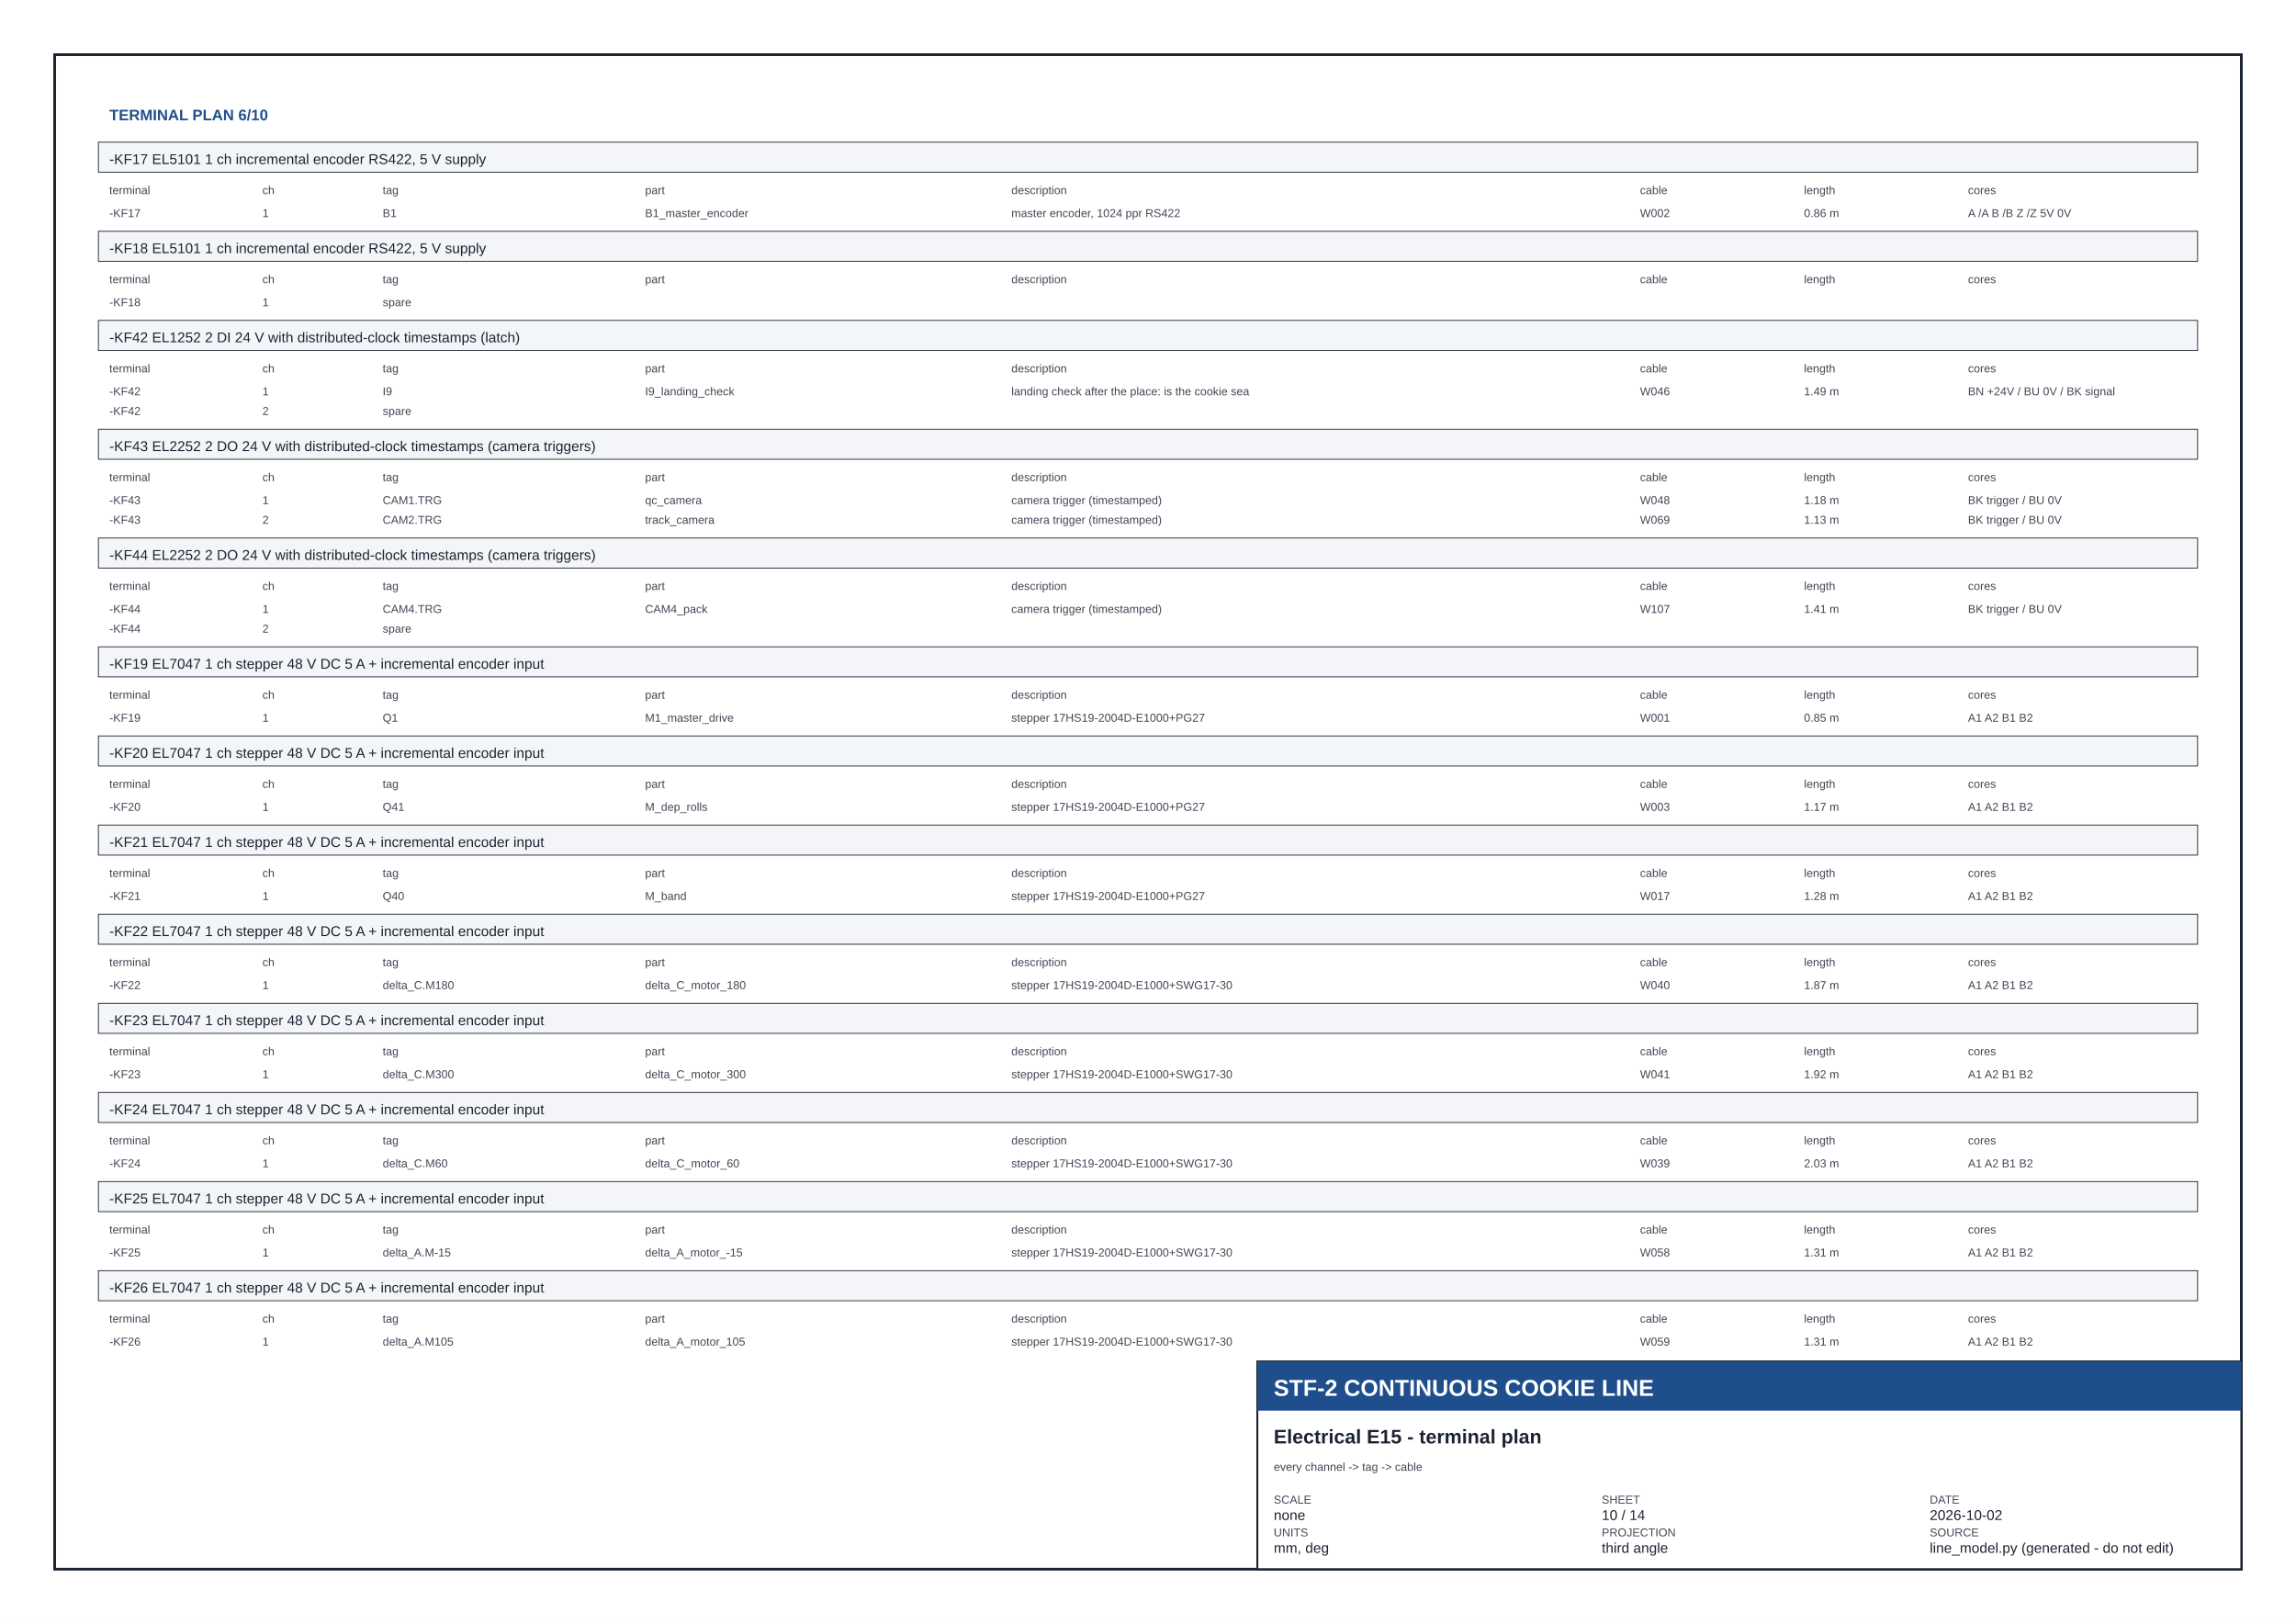
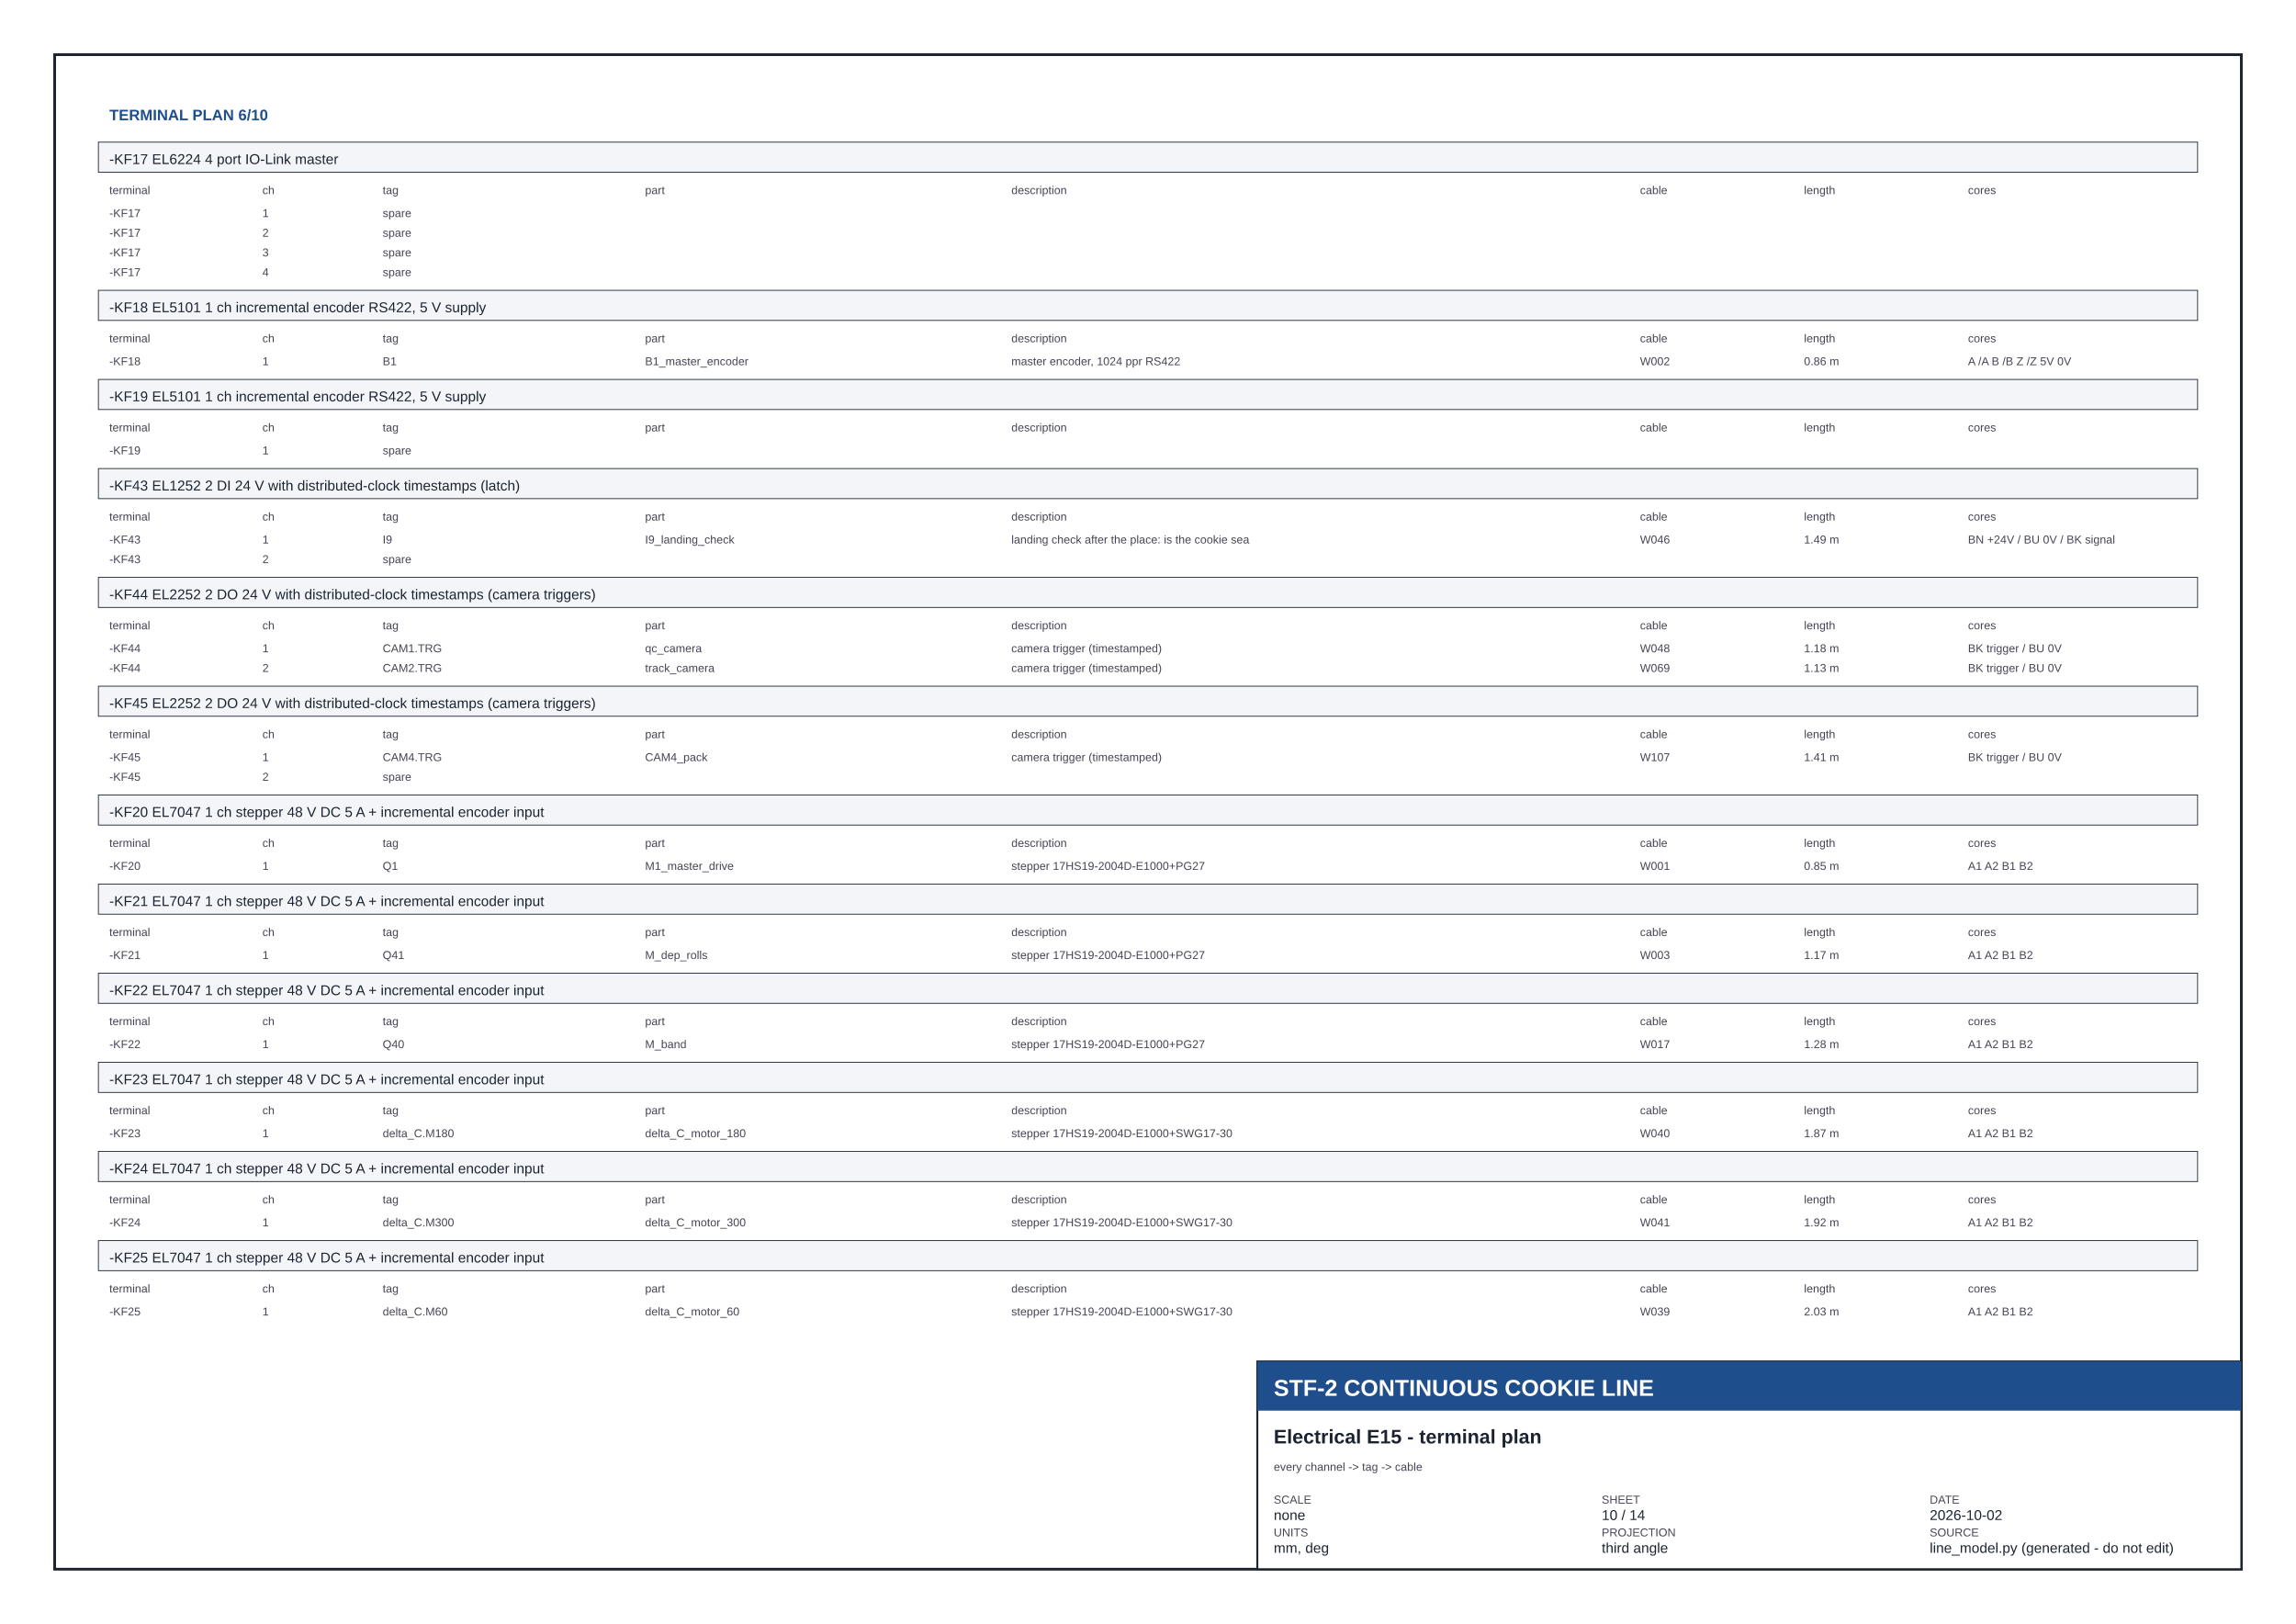
<svg xmlns="http://www.w3.org/2000/svg" width="420mm" height="297mm" viewBox="0 0 420 297">
  <defs>
    <marker id="a" viewBox="0 0 10 10" refX="5" refY="5" markerWidth="4" markerHeight="4" orient="auto-start-reverse">
      <path d="M0,2 L10,5 L0,8 z" fill="#1b2330" />
    </marker>
    <marker id="f" viewBox="0 0 10 10" refX="5" refY="5" markerWidth="5" markerHeight="5" orient="auto">
      <path d="M0,1 L10,5 L0,9 z" fill="#1f4e8c" />
    </marker>
    <pattern id="hatch" width="1.6" height="1.6" patternUnits="userSpaceOnUse" patternTransform="rotate(45)">
      <rect width="1.6" height="1.6" fill="#eef1f5" />
      <line x1="0" y1="0" x2="0" y2="1.6" stroke="#1b2330" stroke-width=".18" />
    </pattern>
  </defs>
  <style>
text{font-family:'Helvetica Neue',Arial,sans-serif;fill:#1b2330}
.vt{font-size:3.2px;font-weight:700;letter-spacing:.3px}
.dt{font-size:2.3px}
.dim{stroke:#1b2330;stroke-width:.15;fill:none}
.ext{stroke:#1b2330;stroke-width:.1}
.tb{font-size:2.6px}.tbh{font-size:4.2px;font-weight:700}.tbs{font-size:2.1px;fill:#445}
.nt{font-size:2.3px}.nh{font-size:2.8px;font-weight:700;fill:#1f4e8c}
.co{font-size:2.1px}.col{stroke:#1f4e8c;stroke-width:.15}
</style>
  <rect width="420" height="297" fill="#ffffff" />
  <rect x="10" y="10" width="400" height="277" fill="none" stroke="#1b2330" stroke-width=".5" />
  <text x="20.0" y="22.0" class="nh" text-anchor="start">TERMINAL PLAN 6/10</text>
  <rect x="18.0" y="26.0" width="384.0" height="5.5" fill="#f3f5f8" stroke="#1b2330" stroke-width="0.15" />
-   <text x="20.0" y="30.0" class="tb" text-anchor="start">-KF17  EL5101  1 ch incremental encoder RS422, 5 V supply</text>
+   <text x="20.0" y="30.0" class="tb" text-anchor="start">-KF17  EL6224  4 port IO-Link master</text>
  <text x="20.0" y="35.5" class="tbs" text-anchor="start">terminal</text>
  <text x="48.0" y="35.5" class="tbs" text-anchor="start">ch</text>
  <text x="70.0" y="35.5" class="tbs" text-anchor="start">tag</text>
  <text x="118.0" y="35.5" class="tbs" text-anchor="start">part</text>
  <text x="185.0" y="35.5" class="tbs" text-anchor="start">description</text>
  <text x="300.0" y="35.5" class="tbs" text-anchor="start">cable</text>
  <text x="330.0" y="35.5" class="tbs" text-anchor="start">length</text>
  <text x="360.0" y="35.5" class="tbs" text-anchor="start">cores</text>
  <text x="20.0" y="39.7" class="tbs" text-anchor="start">-KF17</text>
  <text x="48.0" y="39.7" class="tbs" text-anchor="start">1</text>
-   <text x="70.0" y="39.7" class="tbs" text-anchor="start">B1</text>
-   <text x="118.0" y="39.7" class="tbs" text-anchor="start">B1_master_encoder</text>
-   <text x="185.0" y="39.7" class="tbs" text-anchor="start">master encoder, 1024 ppr RS422</text>
-   <text x="300.0" y="39.7" class="tbs" text-anchor="start">W002</text>
-   <text x="330.0" y="39.7" class="tbs" text-anchor="start">0.86 m</text>
-   <text x="360.0" y="39.7" class="tbs" text-anchor="start">A /A B /B Z /Z 5V 0V</text>
-   <rect x="18.0" y="42.3" width="384.0" height="5.5" fill="#f3f5f8" stroke="#1b2330" stroke-width="0.15" />
-   <text x="20.0" y="46.3" class="tb" text-anchor="start">-KF18  EL5101  1 ch incremental encoder RS422, 5 V supply</text>
-   <text x="20.0" y="51.8" class="tbs" text-anchor="start">terminal</text>
-   <text x="48.0" y="51.8" class="tbs" text-anchor="start">ch</text>
-   <text x="70.0" y="51.8" class="tbs" text-anchor="start">tag</text>
-   <text x="118.0" y="51.8" class="tbs" text-anchor="start">part</text>
-   <text x="185.0" y="51.8" class="tbs" text-anchor="start">description</text>
-   <text x="300.0" y="51.8" class="tbs" text-anchor="start">cable</text>
-   <text x="330.0" y="51.8" class="tbs" text-anchor="start">length</text>
-   <text x="360.0" y="51.8" class="tbs" text-anchor="start">cores</text>
-   <text x="20.0" y="56.0" class="tbs" text-anchor="start">-KF18</text>
-   <text x="48.0" y="56.0" class="tbs" text-anchor="start">1</text>
-   <text x="70.0" y="56.0" class="tbs" text-anchor="start">spare</text>
-   <text x="118.0" y="56.0" class="tbs" text-anchor="start" />
-   <text x="185.0" y="56.0" class="tbs" text-anchor="start" />
-   <text x="300.0" y="56.0" class="tbs" text-anchor="start" />
-   <text x="330.0" y="56.0" class="tbs" text-anchor="start" />
-   <text x="360.0" y="56.0" class="tbs" text-anchor="start" />
-   <rect x="18.0" y="58.6" width="384.0" height="5.5" fill="#f3f5f8" stroke="#1b2330" stroke-width="0.15" />
-   <text x="20.0" y="62.6" class="tb" text-anchor="start">-KF42  EL1252  2 DI 24 V with distributed-clock timestamps (latch)</text>
-   <text x="20.0" y="68.1" class="tbs" text-anchor="start">terminal</text>
-   <text x="48.0" y="68.1" class="tbs" text-anchor="start">ch</text>
-   <text x="70.0" y="68.1" class="tbs" text-anchor="start">tag</text>
-   <text x="118.0" y="68.1" class="tbs" text-anchor="start">part</text>
-   <text x="185.0" y="68.1" class="tbs" text-anchor="start">description</text>
-   <text x="300.0" y="68.1" class="tbs" text-anchor="start">cable</text>
-   <text x="330.0" y="68.1" class="tbs" text-anchor="start">length</text>
-   <text x="360.0" y="68.1" class="tbs" text-anchor="start">cores</text>
-   <text x="20.0" y="72.3" class="tbs" text-anchor="start">-KF42</text>
-   <text x="48.0" y="72.3" class="tbs" text-anchor="start">1</text>
-   <text x="70.0" y="72.3" class="tbs" text-anchor="start">I9</text>
-   <text x="118.0" y="72.3" class="tbs" text-anchor="start">I9_landing_check</text>
-   <text x="185.0" y="72.3" class="tbs" text-anchor="start">landing check after the place: is the cookie sea</text>
-   <text x="300.0" y="72.3" class="tbs" text-anchor="start">W046</text>
-   <text x="330.0" y="72.3" class="tbs" text-anchor="start">1.49 m</text>
-   <text x="360.0" y="72.3" class="tbs" text-anchor="start">BN +24V / BU 0V / BK signal</text>
-   <text x="20.0" y="75.9" class="tbs" text-anchor="start">-KF42</text>
-   <text x="48.0" y="75.9" class="tbs" text-anchor="start">2</text>
-   <text x="70.0" y="75.9" class="tbs" text-anchor="start">spare</text>
-   <text x="118.0" y="75.9" class="tbs" text-anchor="start" />
-   <text x="185.0" y="75.9" class="tbs" text-anchor="start" />
-   <text x="300.0" y="75.9" class="tbs" text-anchor="start" />
-   <text x="330.0" y="75.9" class="tbs" text-anchor="start" />
-   <text x="360.0" y="75.9" class="tbs" text-anchor="start" />
-   <rect x="18.0" y="78.5" width="384.0" height="5.5" fill="#f3f5f8" stroke="#1b2330" stroke-width="0.15" />
-   <text x="20.0" y="82.5" class="tb" text-anchor="start">-KF43  EL2252  2 DO 24 V with distributed-clock timestamps (camera triggers)</text>
-   <text x="20.0" y="88.0" class="tbs" text-anchor="start">terminal</text>
-   <text x="48.0" y="88.0" class="tbs" text-anchor="start">ch</text>
-   <text x="70.0" y="88.0" class="tbs" text-anchor="start">tag</text>
-   <text x="118.0" y="88.0" class="tbs" text-anchor="start">part</text>
-   <text x="185.0" y="88.0" class="tbs" text-anchor="start">description</text>
-   <text x="300.0" y="88.0" class="tbs" text-anchor="start">cable</text>
-   <text x="330.0" y="88.0" class="tbs" text-anchor="start">length</text>
-   <text x="360.0" y="88.0" class="tbs" text-anchor="start">cores</text>
-   <text x="20.0" y="92.2" class="tbs" text-anchor="start">-KF43</text>
-   <text x="48.0" y="92.2" class="tbs" text-anchor="start">1</text>
-   <text x="70.0" y="92.2" class="tbs" text-anchor="start">CAM1.TRG</text>
-   <text x="118.0" y="92.2" class="tbs" text-anchor="start">qc_camera</text>
-   <text x="185.0" y="92.2" class="tbs" text-anchor="start">camera trigger (timestamped)</text>
-   <text x="300.0" y="92.2" class="tbs" text-anchor="start">W048</text>
-   <text x="330.0" y="92.2" class="tbs" text-anchor="start">1.18 m</text>
-   <text x="360.0" y="92.2" class="tbs" text-anchor="start">BK trigger / BU 0V</text>
-   <text x="20.0" y="95.8" class="tbs" text-anchor="start">-KF43</text>
-   <text x="48.0" y="95.8" class="tbs" text-anchor="start">2</text>
-   <text x="70.0" y="95.8" class="tbs" text-anchor="start">CAM2.TRG</text>
-   <text x="118.0" y="95.8" class="tbs" text-anchor="start">track_camera</text>
-   <text x="185.0" y="95.8" class="tbs" text-anchor="start">camera trigger (timestamped)</text>
-   <text x="300.0" y="95.8" class="tbs" text-anchor="start">W069</text>
-   <text x="330.0" y="95.8" class="tbs" text-anchor="start">1.13 m</text>
-   <text x="360.0" y="95.8" class="tbs" text-anchor="start">BK trigger / BU 0V</text>
-   <rect x="18.0" y="98.4" width="384.0" height="5.5" fill="#f3f5f8" stroke="#1b2330" stroke-width="0.15" />
-   <text x="20.0" y="102.4" class="tb" text-anchor="start">-KF44  EL2252  2 DO 24 V with distributed-clock timestamps (camera triggers)</text>
-   <text x="20.0" y="107.9" class="tbs" text-anchor="start">terminal</text>
-   <text x="48.0" y="107.9" class="tbs" text-anchor="start">ch</text>
-   <text x="70.0" y="107.9" class="tbs" text-anchor="start">tag</text>
-   <text x="118.0" y="107.9" class="tbs" text-anchor="start">part</text>
-   <text x="185.0" y="107.9" class="tbs" text-anchor="start">description</text>
-   <text x="300.0" y="107.9" class="tbs" text-anchor="start">cable</text>
-   <text x="330.0" y="107.9" class="tbs" text-anchor="start">length</text>
-   <text x="360.0" y="107.9" class="tbs" text-anchor="start">cores</text>
-   <text x="20.0" y="112.1" class="tbs" text-anchor="start">-KF44</text>
-   <text x="48.0" y="112.1" class="tbs" text-anchor="start">1</text>
-   <text x="70.0" y="112.1" class="tbs" text-anchor="start">CAM4.TRG</text>
-   <text x="118.0" y="112.1" class="tbs" text-anchor="start">CAM4_pack</text>
-   <text x="185.0" y="112.1" class="tbs" text-anchor="start">camera trigger (timestamped)</text>
-   <text x="300.0" y="112.1" class="tbs" text-anchor="start">W107</text>
-   <text x="330.0" y="112.1" class="tbs" text-anchor="start">1.41 m</text>
-   <text x="360.0" y="112.1" class="tbs" text-anchor="start">BK trigger / BU 0V</text>
-   <text x="20.0" y="115.7" class="tbs" text-anchor="start">-KF44</text>
-   <text x="48.0" y="115.7" class="tbs" text-anchor="start">2</text>
-   <text x="70.0" y="115.7" class="tbs" text-anchor="start">spare</text>
-   <text x="118.0" y="115.7" class="tbs" text-anchor="start" />
-   <text x="185.0" y="115.7" class="tbs" text-anchor="start" />
-   <text x="300.0" y="115.7" class="tbs" text-anchor="start" />
-   <text x="330.0" y="115.7" class="tbs" text-anchor="start" />
-   <text x="360.0" y="115.7" class="tbs" text-anchor="start" />
-   <rect x="18.0" y="118.3" width="384.0" height="5.5" fill="#f3f5f8" stroke="#1b2330" stroke-width="0.15" />
-   <text x="20.0" y="122.3" class="tb" text-anchor="start">-KF19  EL7047  1 ch stepper 48 V DC 5 A + incremental encoder input</text>
-   <text x="20.0" y="127.8" class="tbs" text-anchor="start">terminal</text>
-   <text x="48.0" y="127.8" class="tbs" text-anchor="start">ch</text>
-   <text x="70.0" y="127.8" class="tbs" text-anchor="start">tag</text>
-   <text x="118.0" y="127.8" class="tbs" text-anchor="start">part</text>
-   <text x="185.0" y="127.8" class="tbs" text-anchor="start">description</text>
-   <text x="300.0" y="127.8" class="tbs" text-anchor="start">cable</text>
-   <text x="330.0" y="127.8" class="tbs" text-anchor="start">length</text>
-   <text x="360.0" y="127.8" class="tbs" text-anchor="start">cores</text>
-   <text x="20.0" y="132.0" class="tbs" text-anchor="start">-KF19</text>
-   <text x="48.0" y="132.0" class="tbs" text-anchor="start">1</text>
-   <text x="70.0" y="132.0" class="tbs" text-anchor="start">Q1</text>
-   <text x="118.0" y="132.0" class="tbs" text-anchor="start">M1_master_drive</text>
-   <text x="185.0" y="132.0" class="tbs" text-anchor="start">stepper 17HS19-2004D-E1000+PG27</text>
-   <text x="300.0" y="132.0" class="tbs" text-anchor="start">W001</text>
-   <text x="330.0" y="132.0" class="tbs" text-anchor="start">0.85 m</text>
-   <text x="360.0" y="132.0" class="tbs" text-anchor="start">A1 A2 B1 B2</text>
-   <rect x="18.0" y="134.6" width="384.0" height="5.5" fill="#f3f5f8" stroke="#1b2330" stroke-width="0.15" />
-   <text x="20.0" y="138.6" class="tb" text-anchor="start">-KF20  EL7047  1 ch stepper 48 V DC 5 A + incremental encoder input</text>
-   <text x="20.0" y="144.1" class="tbs" text-anchor="start">terminal</text>
-   <text x="48.0" y="144.1" class="tbs" text-anchor="start">ch</text>
-   <text x="70.0" y="144.1" class="tbs" text-anchor="start">tag</text>
-   <text x="118.0" y="144.1" class="tbs" text-anchor="start">part</text>
-   <text x="185.0" y="144.1" class="tbs" text-anchor="start">description</text>
-   <text x="300.0" y="144.1" class="tbs" text-anchor="start">cable</text>
-   <text x="330.0" y="144.1" class="tbs" text-anchor="start">length</text>
-   <text x="360.0" y="144.1" class="tbs" text-anchor="start">cores</text>
-   <text x="20.0" y="148.3" class="tbs" text-anchor="start">-KF20</text>
-   <text x="48.0" y="148.3" class="tbs" text-anchor="start">1</text>
-   <text x="70.0" y="148.3" class="tbs" text-anchor="start">Q41</text>
-   <text x="118.0" y="148.3" class="tbs" text-anchor="start">M_dep_rolls</text>
-   <text x="185.0" y="148.3" class="tbs" text-anchor="start">stepper 17HS19-2004D-E1000+PG27</text>
-   <text x="300.0" y="148.3" class="tbs" text-anchor="start">W003</text>
-   <text x="330.0" y="148.3" class="tbs" text-anchor="start">1.17 m</text>
-   <text x="360.0" y="148.3" class="tbs" text-anchor="start">A1 A2 B1 B2</text>
-   <rect x="18.0" y="150.9" width="384.0" height="5.5" fill="#f3f5f8" stroke="#1b2330" stroke-width="0.15" />
-   <text x="20.0" y="154.9" class="tb" text-anchor="start">-KF21  EL7047  1 ch stepper 48 V DC 5 A + incremental encoder input</text>
-   <text x="20.0" y="160.4" class="tbs" text-anchor="start">terminal</text>
-   <text x="48.0" y="160.4" class="tbs" text-anchor="start">ch</text>
-   <text x="70.0" y="160.4" class="tbs" text-anchor="start">tag</text>
-   <text x="118.0" y="160.4" class="tbs" text-anchor="start">part</text>
-   <text x="185.0" y="160.4" class="tbs" text-anchor="start">description</text>
-   <text x="300.0" y="160.4" class="tbs" text-anchor="start">cable</text>
-   <text x="330.0" y="160.4" class="tbs" text-anchor="start">length</text>
-   <text x="360.0" y="160.4" class="tbs" text-anchor="start">cores</text>
-   <text x="20.0" y="164.6" class="tbs" text-anchor="start">-KF21</text>
-   <text x="48.0" y="164.6" class="tbs" text-anchor="start">1</text>
-   <text x="70.0" y="164.6" class="tbs" text-anchor="start">Q40</text>
-   <text x="118.0" y="164.6" class="tbs" text-anchor="start">M_band</text>
-   <text x="185.0" y="164.6" class="tbs" text-anchor="start">stepper 17HS19-2004D-E1000+PG27</text>
-   <text x="300.0" y="164.6" class="tbs" text-anchor="start">W017</text>
-   <text x="330.0" y="164.6" class="tbs" text-anchor="start">1.28 m</text>
-   <text x="360.0" y="164.6" class="tbs" text-anchor="start">A1 A2 B1 B2</text>
-   <rect x="18.0" y="167.2" width="384.0" height="5.5" fill="#f3f5f8" stroke="#1b2330" stroke-width="0.15" />
-   <text x="20.0" y="171.2" class="tb" text-anchor="start">-KF22  EL7047  1 ch stepper 48 V DC 5 A + incremental encoder input</text>
-   <text x="20.0" y="176.7" class="tbs" text-anchor="start">terminal</text>
-   <text x="48.0" y="176.7" class="tbs" text-anchor="start">ch</text>
-   <text x="70.0" y="176.7" class="tbs" text-anchor="start">tag</text>
-   <text x="118.0" y="176.7" class="tbs" text-anchor="start">part</text>
-   <text x="185.0" y="176.7" class="tbs" text-anchor="start">description</text>
-   <text x="300.0" y="176.7" class="tbs" text-anchor="start">cable</text>
-   <text x="330.0" y="176.7" class="tbs" text-anchor="start">length</text>
-   <text x="360.0" y="176.7" class="tbs" text-anchor="start">cores</text>
-   <text x="20.0" y="180.9" class="tbs" text-anchor="start">-KF22</text>
-   <text x="48.0" y="180.9" class="tbs" text-anchor="start">1</text>
-   <text x="70.0" y="180.9" class="tbs" text-anchor="start">delta_C.M180</text>
-   <text x="118.0" y="180.9" class="tbs" text-anchor="start">delta_C_motor_180</text>
-   <text x="185.0" y="180.9" class="tbs" text-anchor="start">stepper 17HS19-2004D-E1000+SWG17-30</text>
-   <text x="300.0" y="180.9" class="tbs" text-anchor="start">W040</text>
-   <text x="330.0" y="180.9" class="tbs" text-anchor="start">1.87 m</text>
-   <text x="360.0" y="180.9" class="tbs" text-anchor="start">A1 A2 B1 B2</text>
-   <rect x="18.0" y="183.5" width="384.0" height="5.5" fill="#f3f5f8" stroke="#1b2330" stroke-width="0.15" />
-   <text x="20.0" y="187.5" class="tb" text-anchor="start">-KF23  EL7047  1 ch stepper 48 V DC 5 A + incremental encoder input</text>
-   <text x="20.0" y="193.0" class="tbs" text-anchor="start">terminal</text>
-   <text x="48.0" y="193.0" class="tbs" text-anchor="start">ch</text>
-   <text x="70.0" y="193.0" class="tbs" text-anchor="start">tag</text>
-   <text x="118.0" y="193.0" class="tbs" text-anchor="start">part</text>
-   <text x="185.0" y="193.0" class="tbs" text-anchor="start">description</text>
-   <text x="300.0" y="193.0" class="tbs" text-anchor="start">cable</text>
-   <text x="330.0" y="193.0" class="tbs" text-anchor="start">length</text>
-   <text x="360.0" y="193.0" class="tbs" text-anchor="start">cores</text>
-   <text x="20.0" y="197.2" class="tbs" text-anchor="start">-KF23</text>
-   <text x="48.0" y="197.2" class="tbs" text-anchor="start">1</text>
-   <text x="70.0" y="197.2" class="tbs" text-anchor="start">delta_C.M300</text>
-   <text x="118.0" y="197.2" class="tbs" text-anchor="start">delta_C_motor_300</text>
-   <text x="185.0" y="197.2" class="tbs" text-anchor="start">stepper 17HS19-2004D-E1000+SWG17-30</text>
-   <text x="300.0" y="197.2" class="tbs" text-anchor="start">W041</text>
-   <text x="330.0" y="197.2" class="tbs" text-anchor="start">1.92 m</text>
-   <text x="360.0" y="197.2" class="tbs" text-anchor="start">A1 A2 B1 B2</text>
-   <rect x="18.0" y="199.8" width="384.0" height="5.5" fill="#f3f5f8" stroke="#1b2330" stroke-width="0.15" />
-   <text x="20.0" y="203.8" class="tb" text-anchor="start">-KF24  EL7047  1 ch stepper 48 V DC 5 A + incremental encoder input</text>
-   <text x="20.0" y="209.3" class="tbs" text-anchor="start">terminal</text>
-   <text x="48.0" y="209.3" class="tbs" text-anchor="start">ch</text>
-   <text x="70.0" y="209.3" class="tbs" text-anchor="start">tag</text>
-   <text x="118.0" y="209.3" class="tbs" text-anchor="start">part</text>
-   <text x="185.0" y="209.3" class="tbs" text-anchor="start">description</text>
-   <text x="300.0" y="209.3" class="tbs" text-anchor="start">cable</text>
-   <text x="330.0" y="209.3" class="tbs" text-anchor="start">length</text>
-   <text x="360.0" y="209.3" class="tbs" text-anchor="start">cores</text>
-   <text x="20.0" y="213.5" class="tbs" text-anchor="start">-KF24</text>
-   <text x="48.0" y="213.5" class="tbs" text-anchor="start">1</text>
-   <text x="70.0" y="213.5" class="tbs" text-anchor="start">delta_C.M60</text>
-   <text x="118.0" y="213.5" class="tbs" text-anchor="start">delta_C_motor_60</text>
-   <text x="185.0" y="213.5" class="tbs" text-anchor="start">stepper 17HS19-2004D-E1000+SWG17-30</text>
-   <text x="300.0" y="213.5" class="tbs" text-anchor="start">W039</text>
-   <text x="330.0" y="213.5" class="tbs" text-anchor="start">2.03 m</text>
-   <text x="360.0" y="213.5" class="tbs" text-anchor="start">A1 A2 B1 B2</text>
-   <rect x="18.0" y="216.1" width="384.0" height="5.5" fill="#f3f5f8" stroke="#1b2330" stroke-width="0.15" />
-   <text x="20.0" y="220.1" class="tb" text-anchor="start">-KF25  EL7047  1 ch stepper 48 V DC 5 A + incremental encoder input</text>
-   <text x="20.0" y="225.6" class="tbs" text-anchor="start">terminal</text>
-   <text x="48.0" y="225.6" class="tbs" text-anchor="start">ch</text>
-   <text x="70.0" y="225.6" class="tbs" text-anchor="start">tag</text>
-   <text x="118.0" y="225.6" class="tbs" text-anchor="start">part</text>
-   <text x="185.0" y="225.6" class="tbs" text-anchor="start">description</text>
-   <text x="300.0" y="225.6" class="tbs" text-anchor="start">cable</text>
-   <text x="330.0" y="225.6" class="tbs" text-anchor="start">length</text>
-   <text x="360.0" y="225.6" class="tbs" text-anchor="start">cores</text>
-   <text x="20.0" y="229.8" class="tbs" text-anchor="start">-KF25</text>
-   <text x="48.0" y="229.8" class="tbs" text-anchor="start">1</text>
-   <text x="70.0" y="229.8" class="tbs" text-anchor="start">delta_A.M-15</text>
-   <text x="118.0" y="229.8" class="tbs" text-anchor="start">delta_A_motor_-15</text>
-   <text x="185.0" y="229.8" class="tbs" text-anchor="start">stepper 17HS19-2004D-E1000+SWG17-30</text>
-   <text x="300.0" y="229.8" class="tbs" text-anchor="start">W058</text>
-   <text x="330.0" y="229.8" class="tbs" text-anchor="start">1.31 m</text>
-   <text x="360.0" y="229.8" class="tbs" text-anchor="start">A1 A2 B1 B2</text>
-   <rect x="18.0" y="232.4" width="384.0" height="5.5" fill="#f3f5f8" stroke="#1b2330" stroke-width="0.15" />
-   <text x="20.0" y="236.4" class="tb" text-anchor="start">-KF26  EL7047  1 ch stepper 48 V DC 5 A + incremental encoder input</text>
-   <text x="20.0" y="241.9" class="tbs" text-anchor="start">terminal</text>
-   <text x="48.0" y="241.9" class="tbs" text-anchor="start">ch</text>
-   <text x="70.0" y="241.9" class="tbs" text-anchor="start">tag</text>
-   <text x="118.0" y="241.9" class="tbs" text-anchor="start">part</text>
-   <text x="185.0" y="241.9" class="tbs" text-anchor="start">description</text>
-   <text x="300.0" y="241.9" class="tbs" text-anchor="start">cable</text>
-   <text x="330.0" y="241.9" class="tbs" text-anchor="start">length</text>
-   <text x="360.0" y="241.9" class="tbs" text-anchor="start">cores</text>
-   <text x="20.0" y="246.1" class="tbs" text-anchor="start">-KF26</text>
-   <text x="48.0" y="246.1" class="tbs" text-anchor="start">1</text>
-   <text x="70.0" y="246.1" class="tbs" text-anchor="start">delta_A.M105</text>
-   <text x="118.0" y="246.1" class="tbs" text-anchor="start">delta_A_motor_105</text>
-   <text x="185.0" y="246.1" class="tbs" text-anchor="start">stepper 17HS19-2004D-E1000+SWG17-30</text>
-   <text x="300.0" y="246.1" class="tbs" text-anchor="start">W059</text>
-   <text x="330.0" y="246.1" class="tbs" text-anchor="start">1.31 m</text>
-   <text x="360.0" y="246.1" class="tbs" text-anchor="start">A1 A2 B1 B2</text>
+   <text x="70.0" y="39.7" class="tbs" text-anchor="start">spare</text>
+   <text x="118.0" y="39.7" class="tbs" text-anchor="start" />
+   <text x="185.0" y="39.7" class="tbs" text-anchor="start" />
+   <text x="300.0" y="39.7" class="tbs" text-anchor="start" />
+   <text x="330.0" y="39.7" class="tbs" text-anchor="start" />
+   <text x="360.0" y="39.7" class="tbs" text-anchor="start" />
+   <text x="20.0" y="43.3" class="tbs" text-anchor="start">-KF17</text>
+   <text x="48.0" y="43.3" class="tbs" text-anchor="start">2</text>
+   <text x="70.0" y="43.3" class="tbs" text-anchor="start">spare</text>
+   <text x="118.0" y="43.3" class="tbs" text-anchor="start" />
+   <text x="185.0" y="43.3" class="tbs" text-anchor="start" />
+   <text x="300.0" y="43.3" class="tbs" text-anchor="start" />
+   <text x="330.0" y="43.3" class="tbs" text-anchor="start" />
+   <text x="360.0" y="43.3" class="tbs" text-anchor="start" />
+   <text x="20.0" y="46.9" class="tbs" text-anchor="start">-KF17</text>
+   <text x="48.0" y="46.9" class="tbs" text-anchor="start">3</text>
+   <text x="70.0" y="46.9" class="tbs" text-anchor="start">spare</text>
+   <text x="118.0" y="46.9" class="tbs" text-anchor="start" />
+   <text x="185.0" y="46.9" class="tbs" text-anchor="start" />
+   <text x="300.0" y="46.9" class="tbs" text-anchor="start" />
+   <text x="330.0" y="46.9" class="tbs" text-anchor="start" />
+   <text x="360.0" y="46.9" class="tbs" text-anchor="start" />
+   <text x="20.0" y="50.5" class="tbs" text-anchor="start">-KF17</text>
+   <text x="48.0" y="50.5" class="tbs" text-anchor="start">4</text>
+   <text x="70.0" y="50.5" class="tbs" text-anchor="start">spare</text>
+   <text x="118.0" y="50.5" class="tbs" text-anchor="start" />
+   <text x="185.0" y="50.5" class="tbs" text-anchor="start" />
+   <text x="300.0" y="50.5" class="tbs" text-anchor="start" />
+   <text x="330.0" y="50.5" class="tbs" text-anchor="start" />
+   <text x="360.0" y="50.5" class="tbs" text-anchor="start" />
+   <rect x="18.0" y="53.1" width="384.0" height="5.5" fill="#f3f5f8" stroke="#1b2330" stroke-width="0.15" />
+   <text x="20.0" y="57.1" class="tb" text-anchor="start">-KF18  EL5101  1 ch incremental encoder RS422, 5 V supply</text>
+   <text x="20.0" y="62.6" class="tbs" text-anchor="start">terminal</text>
+   <text x="48.0" y="62.6" class="tbs" text-anchor="start">ch</text>
+   <text x="70.0" y="62.6" class="tbs" text-anchor="start">tag</text>
+   <text x="118.0" y="62.6" class="tbs" text-anchor="start">part</text>
+   <text x="185.0" y="62.6" class="tbs" text-anchor="start">description</text>
+   <text x="300.0" y="62.6" class="tbs" text-anchor="start">cable</text>
+   <text x="330.0" y="62.6" class="tbs" text-anchor="start">length</text>
+   <text x="360.0" y="62.6" class="tbs" text-anchor="start">cores</text>
+   <text x="20.0" y="66.8" class="tbs" text-anchor="start">-KF18</text>
+   <text x="48.0" y="66.8" class="tbs" text-anchor="start">1</text>
+   <text x="70.0" y="66.8" class="tbs" text-anchor="start">B1</text>
+   <text x="118.0" y="66.8" class="tbs" text-anchor="start">B1_master_encoder</text>
+   <text x="185.0" y="66.8" class="tbs" text-anchor="start">master encoder, 1024 ppr RS422</text>
+   <text x="300.0" y="66.8" class="tbs" text-anchor="start">W002</text>
+   <text x="330.0" y="66.8" class="tbs" text-anchor="start">0.86 m</text>
+   <text x="360.0" y="66.8" class="tbs" text-anchor="start">A /A B /B Z /Z 5V 0V</text>
+   <rect x="18.0" y="69.4" width="384.0" height="5.5" fill="#f3f5f8" stroke="#1b2330" stroke-width="0.15" />
+   <text x="20.0" y="73.4" class="tb" text-anchor="start">-KF19  EL5101  1 ch incremental encoder RS422, 5 V supply</text>
+   <text x="20.0" y="78.9" class="tbs" text-anchor="start">terminal</text>
+   <text x="48.0" y="78.9" class="tbs" text-anchor="start">ch</text>
+   <text x="70.0" y="78.9" class="tbs" text-anchor="start">tag</text>
+   <text x="118.0" y="78.9" class="tbs" text-anchor="start">part</text>
+   <text x="185.0" y="78.9" class="tbs" text-anchor="start">description</text>
+   <text x="300.0" y="78.9" class="tbs" text-anchor="start">cable</text>
+   <text x="330.0" y="78.9" class="tbs" text-anchor="start">length</text>
+   <text x="360.0" y="78.9" class="tbs" text-anchor="start">cores</text>
+   <text x="20.0" y="83.1" class="tbs" text-anchor="start">-KF19</text>
+   <text x="48.0" y="83.1" class="tbs" text-anchor="start">1</text>
+   <text x="70.0" y="83.1" class="tbs" text-anchor="start">spare</text>
+   <text x="118.0" y="83.1" class="tbs" text-anchor="start" />
+   <text x="185.0" y="83.1" class="tbs" text-anchor="start" />
+   <text x="300.0" y="83.1" class="tbs" text-anchor="start" />
+   <text x="330.0" y="83.1" class="tbs" text-anchor="start" />
+   <text x="360.0" y="83.1" class="tbs" text-anchor="start" />
+   <rect x="18.0" y="85.7" width="384.0" height="5.5" fill="#f3f5f8" stroke="#1b2330" stroke-width="0.15" />
+   <text x="20.0" y="89.7" class="tb" text-anchor="start">-KF43  EL1252  2 DI 24 V with distributed-clock timestamps (latch)</text>
+   <text x="20.0" y="95.2" class="tbs" text-anchor="start">terminal</text>
+   <text x="48.0" y="95.2" class="tbs" text-anchor="start">ch</text>
+   <text x="70.0" y="95.2" class="tbs" text-anchor="start">tag</text>
+   <text x="118.0" y="95.2" class="tbs" text-anchor="start">part</text>
+   <text x="185.0" y="95.2" class="tbs" text-anchor="start">description</text>
+   <text x="300.0" y="95.2" class="tbs" text-anchor="start">cable</text>
+   <text x="330.0" y="95.2" class="tbs" text-anchor="start">length</text>
+   <text x="360.0" y="95.2" class="tbs" text-anchor="start">cores</text>
+   <text x="20.0" y="99.4" class="tbs" text-anchor="start">-KF43</text>
+   <text x="48.0" y="99.4" class="tbs" text-anchor="start">1</text>
+   <text x="70.0" y="99.4" class="tbs" text-anchor="start">I9</text>
+   <text x="118.0" y="99.4" class="tbs" text-anchor="start">I9_landing_check</text>
+   <text x="185.0" y="99.4" class="tbs" text-anchor="start">landing check after the place: is the cookie sea</text>
+   <text x="300.0" y="99.4" class="tbs" text-anchor="start">W046</text>
+   <text x="330.0" y="99.4" class="tbs" text-anchor="start">1.49 m</text>
+   <text x="360.0" y="99.4" class="tbs" text-anchor="start">BN +24V / BU 0V / BK signal</text>
+   <text x="20.0" y="103.0" class="tbs" text-anchor="start">-KF43</text>
+   <text x="48.0" y="103.0" class="tbs" text-anchor="start">2</text>
+   <text x="70.0" y="103.0" class="tbs" text-anchor="start">spare</text>
+   <text x="118.0" y="103.0" class="tbs" text-anchor="start" />
+   <text x="185.0" y="103.0" class="tbs" text-anchor="start" />
+   <text x="300.0" y="103.0" class="tbs" text-anchor="start" />
+   <text x="330.0" y="103.0" class="tbs" text-anchor="start" />
+   <text x="360.0" y="103.0" class="tbs" text-anchor="start" />
+   <rect x="18.0" y="105.6" width="384.0" height="5.5" fill="#f3f5f8" stroke="#1b2330" stroke-width="0.15" />
+   <text x="20.0" y="109.6" class="tb" text-anchor="start">-KF44  EL2252  2 DO 24 V with distributed-clock timestamps (camera triggers)</text>
+   <text x="20.0" y="115.1" class="tbs" text-anchor="start">terminal</text>
+   <text x="48.0" y="115.1" class="tbs" text-anchor="start">ch</text>
+   <text x="70.0" y="115.1" class="tbs" text-anchor="start">tag</text>
+   <text x="118.0" y="115.1" class="tbs" text-anchor="start">part</text>
+   <text x="185.0" y="115.1" class="tbs" text-anchor="start">description</text>
+   <text x="300.0" y="115.1" class="tbs" text-anchor="start">cable</text>
+   <text x="330.0" y="115.1" class="tbs" text-anchor="start">length</text>
+   <text x="360.0" y="115.1" class="tbs" text-anchor="start">cores</text>
+   <text x="20.0" y="119.3" class="tbs" text-anchor="start">-KF44</text>
+   <text x="48.0" y="119.3" class="tbs" text-anchor="start">1</text>
+   <text x="70.0" y="119.3" class="tbs" text-anchor="start">CAM1.TRG</text>
+   <text x="118.0" y="119.3" class="tbs" text-anchor="start">qc_camera</text>
+   <text x="185.0" y="119.3" class="tbs" text-anchor="start">camera trigger (timestamped)</text>
+   <text x="300.0" y="119.3" class="tbs" text-anchor="start">W048</text>
+   <text x="330.0" y="119.3" class="tbs" text-anchor="start">1.18 m</text>
+   <text x="360.0" y="119.3" class="tbs" text-anchor="start">BK trigger / BU 0V</text>
+   <text x="20.0" y="122.9" class="tbs" text-anchor="start">-KF44</text>
+   <text x="48.0" y="122.9" class="tbs" text-anchor="start">2</text>
+   <text x="70.0" y="122.9" class="tbs" text-anchor="start">CAM2.TRG</text>
+   <text x="118.0" y="122.9" class="tbs" text-anchor="start">track_camera</text>
+   <text x="185.0" y="122.9" class="tbs" text-anchor="start">camera trigger (timestamped)</text>
+   <text x="300.0" y="122.9" class="tbs" text-anchor="start">W069</text>
+   <text x="330.0" y="122.9" class="tbs" text-anchor="start">1.13 m</text>
+   <text x="360.0" y="122.9" class="tbs" text-anchor="start">BK trigger / BU 0V</text>
+   <rect x="18.0" y="125.5" width="384.0" height="5.5" fill="#f3f5f8" stroke="#1b2330" stroke-width="0.15" />
+   <text x="20.0" y="129.5" class="tb" text-anchor="start">-KF45  EL2252  2 DO 24 V with distributed-clock timestamps (camera triggers)</text>
+   <text x="20.0" y="135.0" class="tbs" text-anchor="start">terminal</text>
+   <text x="48.0" y="135.0" class="tbs" text-anchor="start">ch</text>
+   <text x="70.0" y="135.0" class="tbs" text-anchor="start">tag</text>
+   <text x="118.0" y="135.0" class="tbs" text-anchor="start">part</text>
+   <text x="185.0" y="135.0" class="tbs" text-anchor="start">description</text>
+   <text x="300.0" y="135.0" class="tbs" text-anchor="start">cable</text>
+   <text x="330.0" y="135.0" class="tbs" text-anchor="start">length</text>
+   <text x="360.0" y="135.0" class="tbs" text-anchor="start">cores</text>
+   <text x="20.0" y="139.2" class="tbs" text-anchor="start">-KF45</text>
+   <text x="48.0" y="139.2" class="tbs" text-anchor="start">1</text>
+   <text x="70.0" y="139.2" class="tbs" text-anchor="start">CAM4.TRG</text>
+   <text x="118.0" y="139.2" class="tbs" text-anchor="start">CAM4_pack</text>
+   <text x="185.0" y="139.2" class="tbs" text-anchor="start">camera trigger (timestamped)</text>
+   <text x="300.0" y="139.2" class="tbs" text-anchor="start">W107</text>
+   <text x="330.0" y="139.2" class="tbs" text-anchor="start">1.41 m</text>
+   <text x="360.0" y="139.2" class="tbs" text-anchor="start">BK trigger / BU 0V</text>
+   <text x="20.0" y="142.8" class="tbs" text-anchor="start">-KF45</text>
+   <text x="48.0" y="142.8" class="tbs" text-anchor="start">2</text>
+   <text x="70.0" y="142.8" class="tbs" text-anchor="start">spare</text>
+   <text x="118.0" y="142.8" class="tbs" text-anchor="start" />
+   <text x="185.0" y="142.8" class="tbs" text-anchor="start" />
+   <text x="300.0" y="142.8" class="tbs" text-anchor="start" />
+   <text x="330.0" y="142.8" class="tbs" text-anchor="start" />
+   <text x="360.0" y="142.8" class="tbs" text-anchor="start" />
+   <rect x="18.0" y="145.4" width="384.0" height="5.5" fill="#f3f5f8" stroke="#1b2330" stroke-width="0.15" />
+   <text x="20.0" y="149.4" class="tb" text-anchor="start">-KF20  EL7047  1 ch stepper 48 V DC 5 A + incremental encoder input</text>
+   <text x="20.0" y="154.9" class="tbs" text-anchor="start">terminal</text>
+   <text x="48.0" y="154.9" class="tbs" text-anchor="start">ch</text>
+   <text x="70.0" y="154.9" class="tbs" text-anchor="start">tag</text>
+   <text x="118.0" y="154.9" class="tbs" text-anchor="start">part</text>
+   <text x="185.0" y="154.9" class="tbs" text-anchor="start">description</text>
+   <text x="300.0" y="154.9" class="tbs" text-anchor="start">cable</text>
+   <text x="330.0" y="154.9" class="tbs" text-anchor="start">length</text>
+   <text x="360.0" y="154.9" class="tbs" text-anchor="start">cores</text>
+   <text x="20.0" y="159.1" class="tbs" text-anchor="start">-KF20</text>
+   <text x="48.0" y="159.1" class="tbs" text-anchor="start">1</text>
+   <text x="70.0" y="159.1" class="tbs" text-anchor="start">Q1</text>
+   <text x="118.0" y="159.1" class="tbs" text-anchor="start">M1_master_drive</text>
+   <text x="185.0" y="159.1" class="tbs" text-anchor="start">stepper 17HS19-2004D-E1000+PG27</text>
+   <text x="300.0" y="159.1" class="tbs" text-anchor="start">W001</text>
+   <text x="330.0" y="159.1" class="tbs" text-anchor="start">0.85 m</text>
+   <text x="360.0" y="159.1" class="tbs" text-anchor="start">A1 A2 B1 B2</text>
+   <rect x="18.0" y="161.7" width="384.0" height="5.5" fill="#f3f5f8" stroke="#1b2330" stroke-width="0.15" />
+   <text x="20.0" y="165.7" class="tb" text-anchor="start">-KF21  EL7047  1 ch stepper 48 V DC 5 A + incremental encoder input</text>
+   <text x="20.0" y="171.2" class="tbs" text-anchor="start">terminal</text>
+   <text x="48.0" y="171.2" class="tbs" text-anchor="start">ch</text>
+   <text x="70.0" y="171.2" class="tbs" text-anchor="start">tag</text>
+   <text x="118.0" y="171.2" class="tbs" text-anchor="start">part</text>
+   <text x="185.0" y="171.2" class="tbs" text-anchor="start">description</text>
+   <text x="300.0" y="171.2" class="tbs" text-anchor="start">cable</text>
+   <text x="330.0" y="171.2" class="tbs" text-anchor="start">length</text>
+   <text x="360.0" y="171.2" class="tbs" text-anchor="start">cores</text>
+   <text x="20.0" y="175.4" class="tbs" text-anchor="start">-KF21</text>
+   <text x="48.0" y="175.4" class="tbs" text-anchor="start">1</text>
+   <text x="70.0" y="175.4" class="tbs" text-anchor="start">Q41</text>
+   <text x="118.0" y="175.4" class="tbs" text-anchor="start">M_dep_rolls</text>
+   <text x="185.0" y="175.4" class="tbs" text-anchor="start">stepper 17HS19-2004D-E1000+PG27</text>
+   <text x="300.0" y="175.4" class="tbs" text-anchor="start">W003</text>
+   <text x="330.0" y="175.4" class="tbs" text-anchor="start">1.17 m</text>
+   <text x="360.0" y="175.4" class="tbs" text-anchor="start">A1 A2 B1 B2</text>
+   <rect x="18.0" y="178.0" width="384.0" height="5.5" fill="#f3f5f8" stroke="#1b2330" stroke-width="0.15" />
+   <text x="20.0" y="182.0" class="tb" text-anchor="start">-KF22  EL7047  1 ch stepper 48 V DC 5 A + incremental encoder input</text>
+   <text x="20.0" y="187.5" class="tbs" text-anchor="start">terminal</text>
+   <text x="48.0" y="187.5" class="tbs" text-anchor="start">ch</text>
+   <text x="70.0" y="187.5" class="tbs" text-anchor="start">tag</text>
+   <text x="118.0" y="187.5" class="tbs" text-anchor="start">part</text>
+   <text x="185.0" y="187.5" class="tbs" text-anchor="start">description</text>
+   <text x="300.0" y="187.5" class="tbs" text-anchor="start">cable</text>
+   <text x="330.0" y="187.5" class="tbs" text-anchor="start">length</text>
+   <text x="360.0" y="187.5" class="tbs" text-anchor="start">cores</text>
+   <text x="20.0" y="191.7" class="tbs" text-anchor="start">-KF22</text>
+   <text x="48.0" y="191.7" class="tbs" text-anchor="start">1</text>
+   <text x="70.0" y="191.7" class="tbs" text-anchor="start">Q40</text>
+   <text x="118.0" y="191.7" class="tbs" text-anchor="start">M_band</text>
+   <text x="185.0" y="191.7" class="tbs" text-anchor="start">stepper 17HS19-2004D-E1000+PG27</text>
+   <text x="300.0" y="191.7" class="tbs" text-anchor="start">W017</text>
+   <text x="330.0" y="191.7" class="tbs" text-anchor="start">1.28 m</text>
+   <text x="360.0" y="191.7" class="tbs" text-anchor="start">A1 A2 B1 B2</text>
+   <rect x="18.0" y="194.3" width="384.0" height="5.5" fill="#f3f5f8" stroke="#1b2330" stroke-width="0.15" />
+   <text x="20.0" y="198.3" class="tb" text-anchor="start">-KF23  EL7047  1 ch stepper 48 V DC 5 A + incremental encoder input</text>
+   <text x="20.0" y="203.8" class="tbs" text-anchor="start">terminal</text>
+   <text x="48.0" y="203.8" class="tbs" text-anchor="start">ch</text>
+   <text x="70.0" y="203.8" class="tbs" text-anchor="start">tag</text>
+   <text x="118.0" y="203.8" class="tbs" text-anchor="start">part</text>
+   <text x="185.0" y="203.8" class="tbs" text-anchor="start">description</text>
+   <text x="300.0" y="203.8" class="tbs" text-anchor="start">cable</text>
+   <text x="330.0" y="203.8" class="tbs" text-anchor="start">length</text>
+   <text x="360.0" y="203.8" class="tbs" text-anchor="start">cores</text>
+   <text x="20.0" y="208.0" class="tbs" text-anchor="start">-KF23</text>
+   <text x="48.0" y="208.0" class="tbs" text-anchor="start">1</text>
+   <text x="70.0" y="208.0" class="tbs" text-anchor="start">delta_C.M180</text>
+   <text x="118.0" y="208.0" class="tbs" text-anchor="start">delta_C_motor_180</text>
+   <text x="185.0" y="208.0" class="tbs" text-anchor="start">stepper 17HS19-2004D-E1000+SWG17-30</text>
+   <text x="300.0" y="208.0" class="tbs" text-anchor="start">W040</text>
+   <text x="330.0" y="208.0" class="tbs" text-anchor="start">1.87 m</text>
+   <text x="360.0" y="208.0" class="tbs" text-anchor="start">A1 A2 B1 B2</text>
+   <rect x="18.0" y="210.6" width="384.0" height="5.5" fill="#f3f5f8" stroke="#1b2330" stroke-width="0.15" />
+   <text x="20.0" y="214.6" class="tb" text-anchor="start">-KF24  EL7047  1 ch stepper 48 V DC 5 A + incremental encoder input</text>
+   <text x="20.0" y="220.1" class="tbs" text-anchor="start">terminal</text>
+   <text x="48.0" y="220.1" class="tbs" text-anchor="start">ch</text>
+   <text x="70.0" y="220.1" class="tbs" text-anchor="start">tag</text>
+   <text x="118.0" y="220.1" class="tbs" text-anchor="start">part</text>
+   <text x="185.0" y="220.1" class="tbs" text-anchor="start">description</text>
+   <text x="300.0" y="220.1" class="tbs" text-anchor="start">cable</text>
+   <text x="330.0" y="220.1" class="tbs" text-anchor="start">length</text>
+   <text x="360.0" y="220.1" class="tbs" text-anchor="start">cores</text>
+   <text x="20.0" y="224.3" class="tbs" text-anchor="start">-KF24</text>
+   <text x="48.0" y="224.3" class="tbs" text-anchor="start">1</text>
+   <text x="70.0" y="224.3" class="tbs" text-anchor="start">delta_C.M300</text>
+   <text x="118.0" y="224.3" class="tbs" text-anchor="start">delta_C_motor_300</text>
+   <text x="185.0" y="224.3" class="tbs" text-anchor="start">stepper 17HS19-2004D-E1000+SWG17-30</text>
+   <text x="300.0" y="224.3" class="tbs" text-anchor="start">W041</text>
+   <text x="330.0" y="224.3" class="tbs" text-anchor="start">1.92 m</text>
+   <text x="360.0" y="224.3" class="tbs" text-anchor="start">A1 A2 B1 B2</text>
+   <rect x="18.0" y="226.9" width="384.0" height="5.5" fill="#f3f5f8" stroke="#1b2330" stroke-width="0.15" />
+   <text x="20.0" y="230.9" class="tb" text-anchor="start">-KF25  EL7047  1 ch stepper 48 V DC 5 A + incremental encoder input</text>
+   <text x="20.0" y="236.4" class="tbs" text-anchor="start">terminal</text>
+   <text x="48.0" y="236.4" class="tbs" text-anchor="start">ch</text>
+   <text x="70.0" y="236.4" class="tbs" text-anchor="start">tag</text>
+   <text x="118.0" y="236.4" class="tbs" text-anchor="start">part</text>
+   <text x="185.0" y="236.4" class="tbs" text-anchor="start">description</text>
+   <text x="300.0" y="236.4" class="tbs" text-anchor="start">cable</text>
+   <text x="330.0" y="236.4" class="tbs" text-anchor="start">length</text>
+   <text x="360.0" y="236.4" class="tbs" text-anchor="start">cores</text>
+   <text x="20.0" y="240.6" class="tbs" text-anchor="start">-KF25</text>
+   <text x="48.0" y="240.6" class="tbs" text-anchor="start">1</text>
+   <text x="70.0" y="240.6" class="tbs" text-anchor="start">delta_C.M60</text>
+   <text x="118.0" y="240.6" class="tbs" text-anchor="start">delta_C_motor_60</text>
+   <text x="185.0" y="240.6" class="tbs" text-anchor="start">stepper 17HS19-2004D-E1000+SWG17-30</text>
+   <text x="300.0" y="240.6" class="tbs" text-anchor="start">W039</text>
+   <text x="330.0" y="240.6" class="tbs" text-anchor="start">2.03 m</text>
+   <text x="360.0" y="240.6" class="tbs" text-anchor="start">A1 A2 B1 B2</text>
  <rect x="230" y="249" width="180" height="38" fill="#fff" stroke="#1b2330" stroke-width=".35" />
  <rect x="230" y="249" width="180" height="9" fill="#1f4e8c" />
  <text x="233" y="255.3" class="tbh" style="fill:#fff">STF-2 CONTINUOUS COOKIE LINE</text>
  <text x="233" y="264" class="tbh" style="font-size:3.6px">Electrical E15 - terminal plan</text>
  <text x="233" y="269" class="tbs">every channel -&gt; tag -&gt; cable</text>
  <text x="233" y="275" class="tbs">SCALE</text>
  <text x="233" y="278" class="tb">none</text>
  <text x="293" y="275" class="tbs">SHEET</text>
  <text x="293" y="278" class="tb">10 / 14</text>
  <text x="353" y="275" class="tbs">DATE</text>
  <text x="353" y="278" class="tb">2026-10-02</text>
  <text x="233" y="281" class="tbs">UNITS</text>
  <text x="233" y="284" class="tb">mm, deg</text>
  <text x="293" y="281" class="tbs">PROJECTION</text>
  <text x="293" y="284" class="tb">third angle</text>
  <text x="353" y="281" class="tbs">SOURCE</text>
  <text x="353" y="284" class="tb">line_model.py (generated - do not edit)</text>
</svg>
